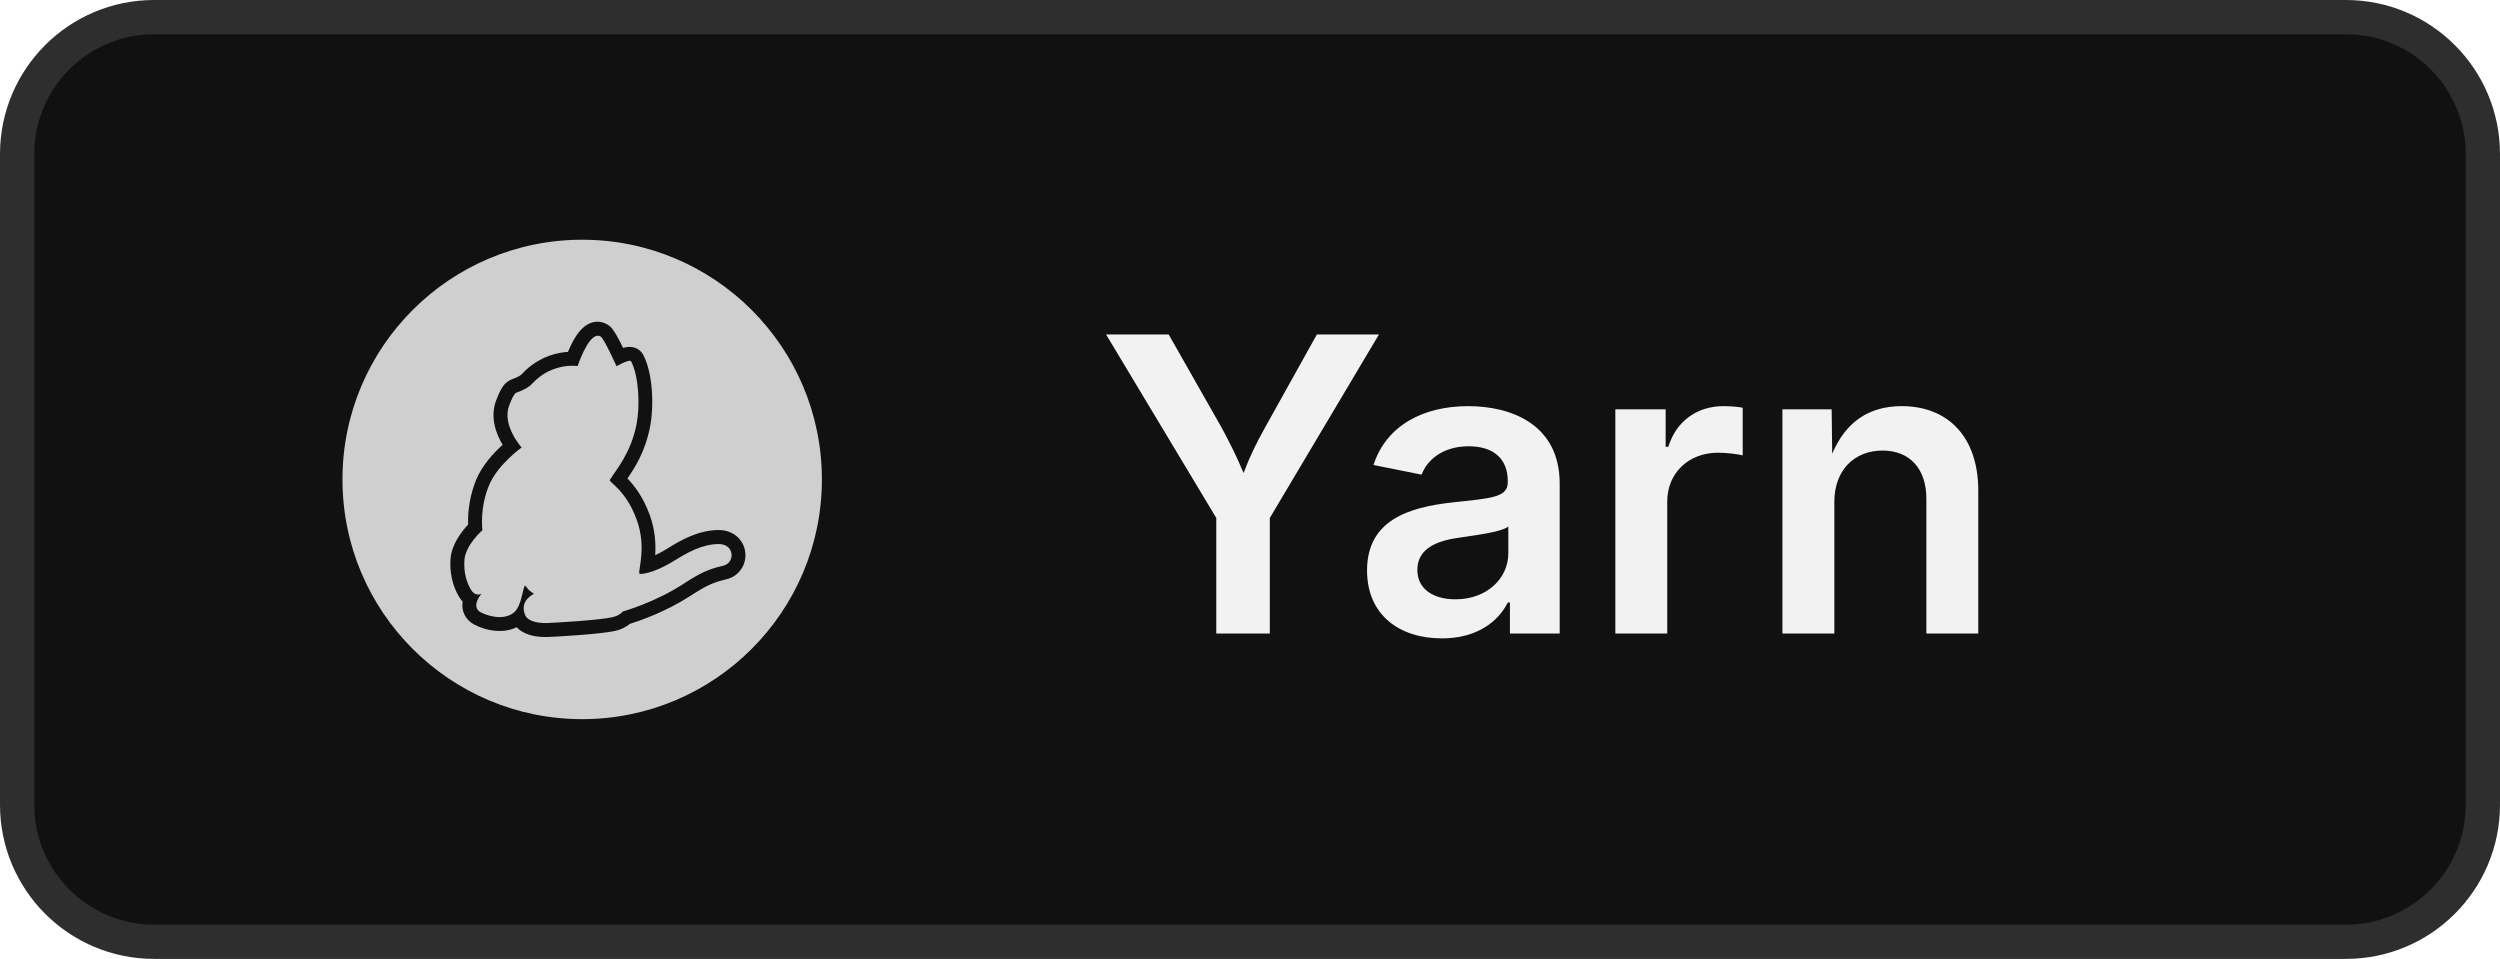
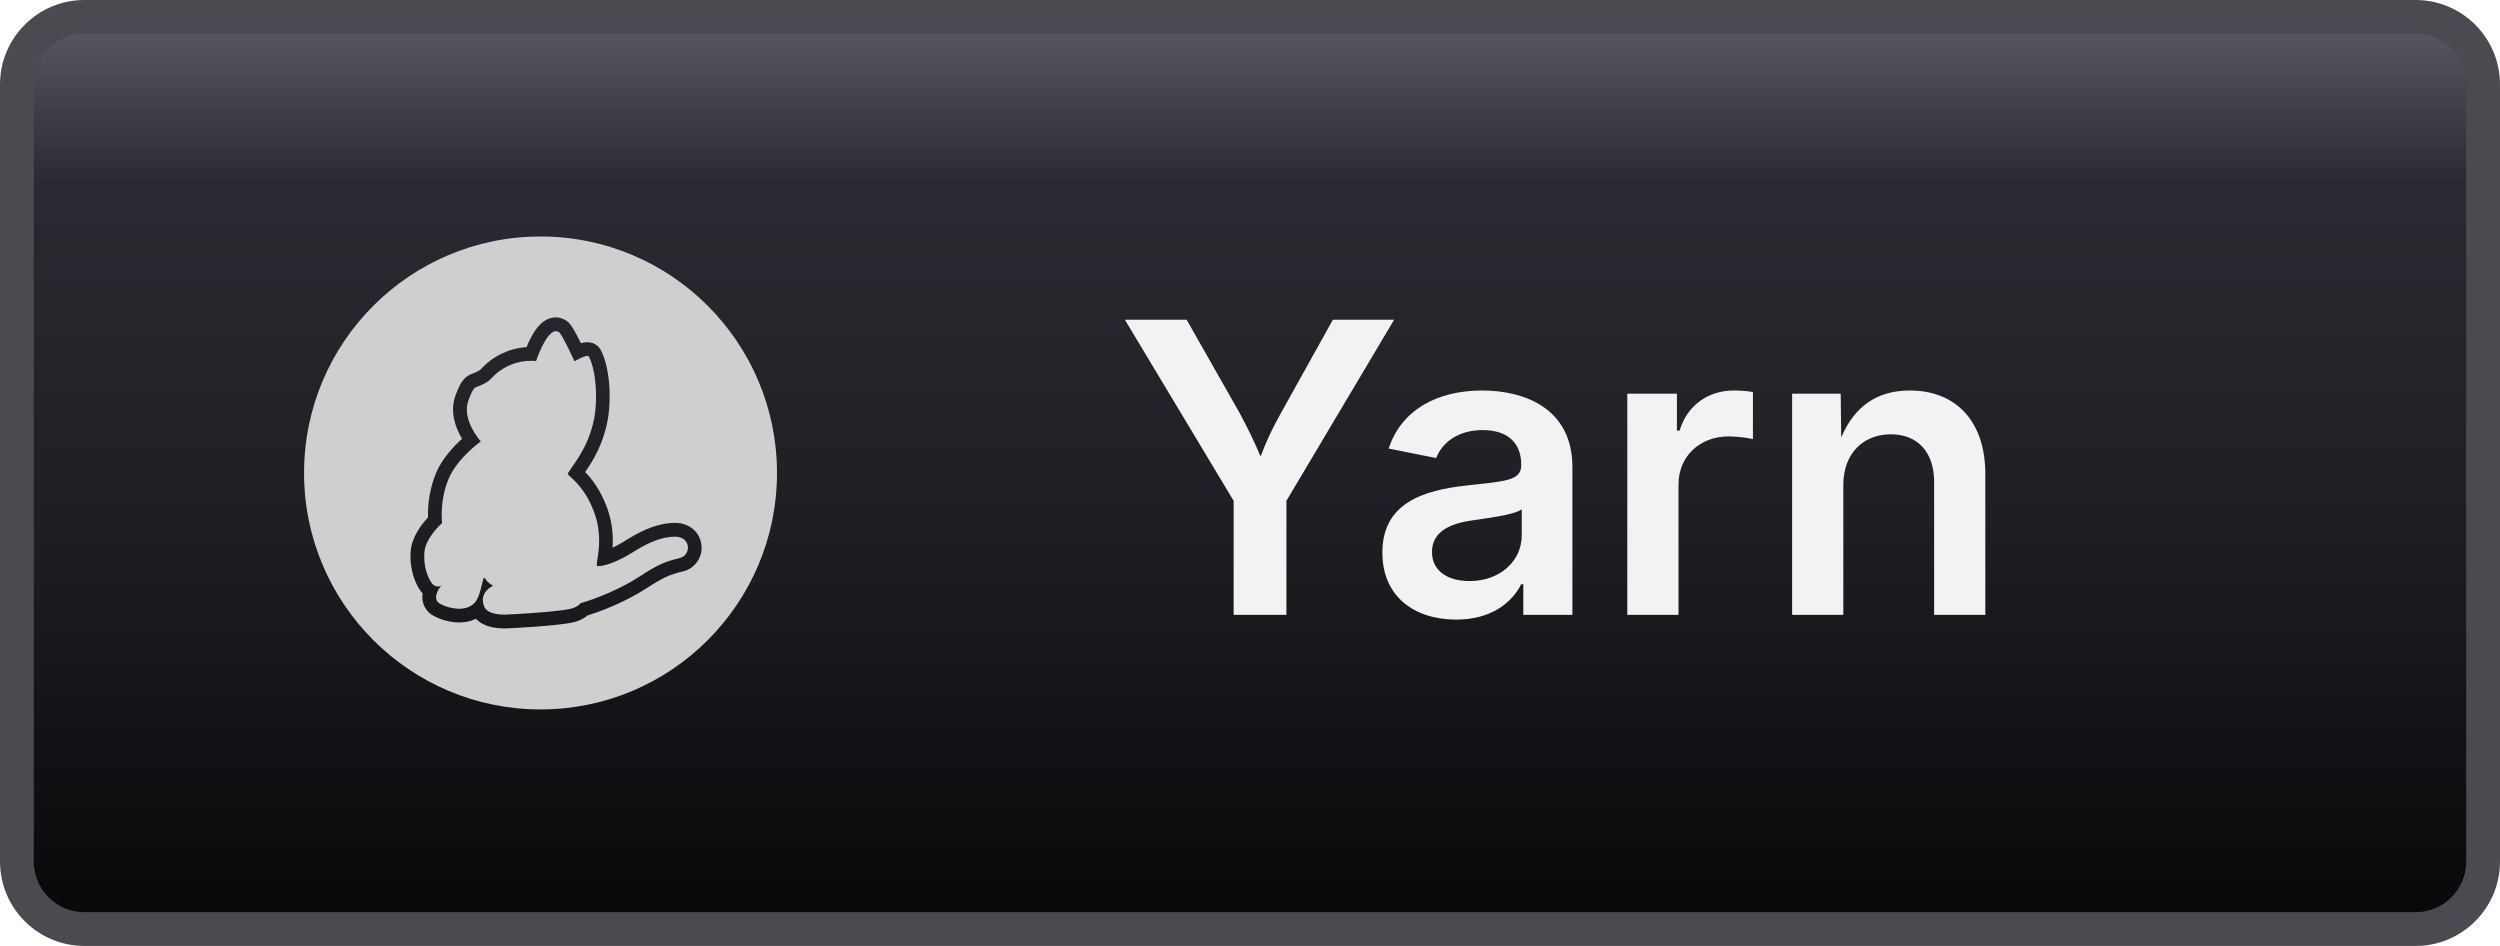
- <svg xmlns="http://www.w3.org/2000/svg" width="73" height="28" viewBox="0 0 73 28" role="img" aria-label="Yarn">
-   <rect x="0.5" y="0.5" width="72" height="27" rx="4" fill="#111111" stroke="#2e2e2e" />
-   <g transform="translate(10.00 7.00) scale(0.5833)" fill="#cfcfcf">
+ <svg xmlns="http://www.w3.org/2000/svg" width="74" height="28" viewBox="0 0 74 28" role="img" aria-label="Yarn">
+   <defs>
+     <linearGradient id="pt" x1="0" y1="0" x2="0" y2="1">
+       <stop offset="0" stop-color="#5a5a64" />
+       <stop offset="0.18" stop-color="#2a2a32" />
+       <stop offset="0.55" stop-color="#1e1e24" />
+       <stop offset="1" stop-color="#08080a" />
+     </linearGradient>
+   </defs>
+   <rect x="0.5" y="0.5" width="73" height="27" rx="2" fill="url(#pt)" stroke="#4a4a50" />
+   <g transform="translate(9.00 7.00) scale(0.5833)" fill="#cfcfcf">
    <path d="M12 0C5.375 0 0 5.375 0 12s5.375 12 12 12 12-5.375 12-12S18.625 0 12 0zm.768 4.105c.183 0 .363.053.525.157.125.083.287.185.755 1.154.31-.088.468-.042.551-.019.204.056.366.19.463.375.477.917.542 2.553.334 3.605-.241 1.232-.755 2.029-1.131 2.576.324.329.778.899 1.117 1.825.278.774.31 1.478.273 2.015a5.51 5.51 0 0 0 .602-.329c.593-.366 1.487-.917 2.553-.931.714-.009 1.269.445 1.353 1.103a1.23 1.23 0 0 1-.945 1.362c-.649.158-.95.278-1.821.843-1.232.797-2.539 1.242-3.012 1.39a1.686 1.686 0 0 1-.704.343c-.737.181-3.266.315-3.466.315h-.046c-.783 0-1.214-.241-1.45-.491-.658.329-1.51.19-2.122-.134a1.078 1.078 0 0 1-.58-1.153 1.243 1.243 0 0 1-.153-.195c-.162-.25-.528-.936-.454-1.946.056-.723.556-1.367.88-1.71a5.522 5.522 0 0 1 .408-2.256c.306-.727.885-1.348 1.32-1.737-.32-.537-.644-1.367-.329-2.21.227-.602.412-.936.82-1.08h-.005c.199-.074.389-.153.486-.259a3.418 3.418 0 0 1 2.298-1.103c.037-.093.079-.185.125-.283.31-.658.639-1.029 1.024-1.168a.94.94 0 0 1 .328-.06zm.006.7c-.507.016-1.001 1.519-1.001 1.519s-1.27-.204-2.266.871c-.199.218-.468.334-.746.44-.079.028-.176.023-.417.672-.371.991.625 2.094.625 2.094s-1.186.839-1.626 1.881c-.486 1.144-.338 2.261-.338 2.261s-.843.732-.899 1.487c-.051.663.139 1.2.343 1.515.227.343.51.176.51.176s-.561.653-.037.931c.477.25 1.283.394 1.71-.037.31-.31.371-1.001.486-1.283.028-.065.12.111.209.199.097.093.264.195.264.195s-.755.324-.445 1.066c.102.246.468.403 1.066.398.222-.005 2.664-.139 3.313-.296.375-.088.505-.283.505-.283s1.566-.431 2.998-1.357c.917-.598 1.293-.76 2.034-.936.612-.148.57-1.098-.241-1.084-.839.009-1.575.44-2.196.825-1.163.718-1.742.672-1.742.672l-.018-.032c-.079-.13.371-1.293-.134-2.678-.547-1.515-1.413-1.881-1.344-1.997.297-.5 1.038-1.297 1.334-2.78.176-.899.13-2.377-.269-3.151-.074-.144-.732.241-.732.241s-.616-1.371-.788-1.483a.271.271 0 0 0-.157-.046z" />
  </g>
-   <text x="32" y="18.5" font-family="system-ui, -apple-system, Segoe UI, sans-serif" font-size="12" font-weight="600" fill="#f2f2f2">Yarn</text>
+   <text x="33" y="18.2" font-family="system-ui, -apple-system, Segoe UI, sans-serif" font-size="12" font-weight="600" fill="#f2f2f2">Yarn</text>
</svg>
